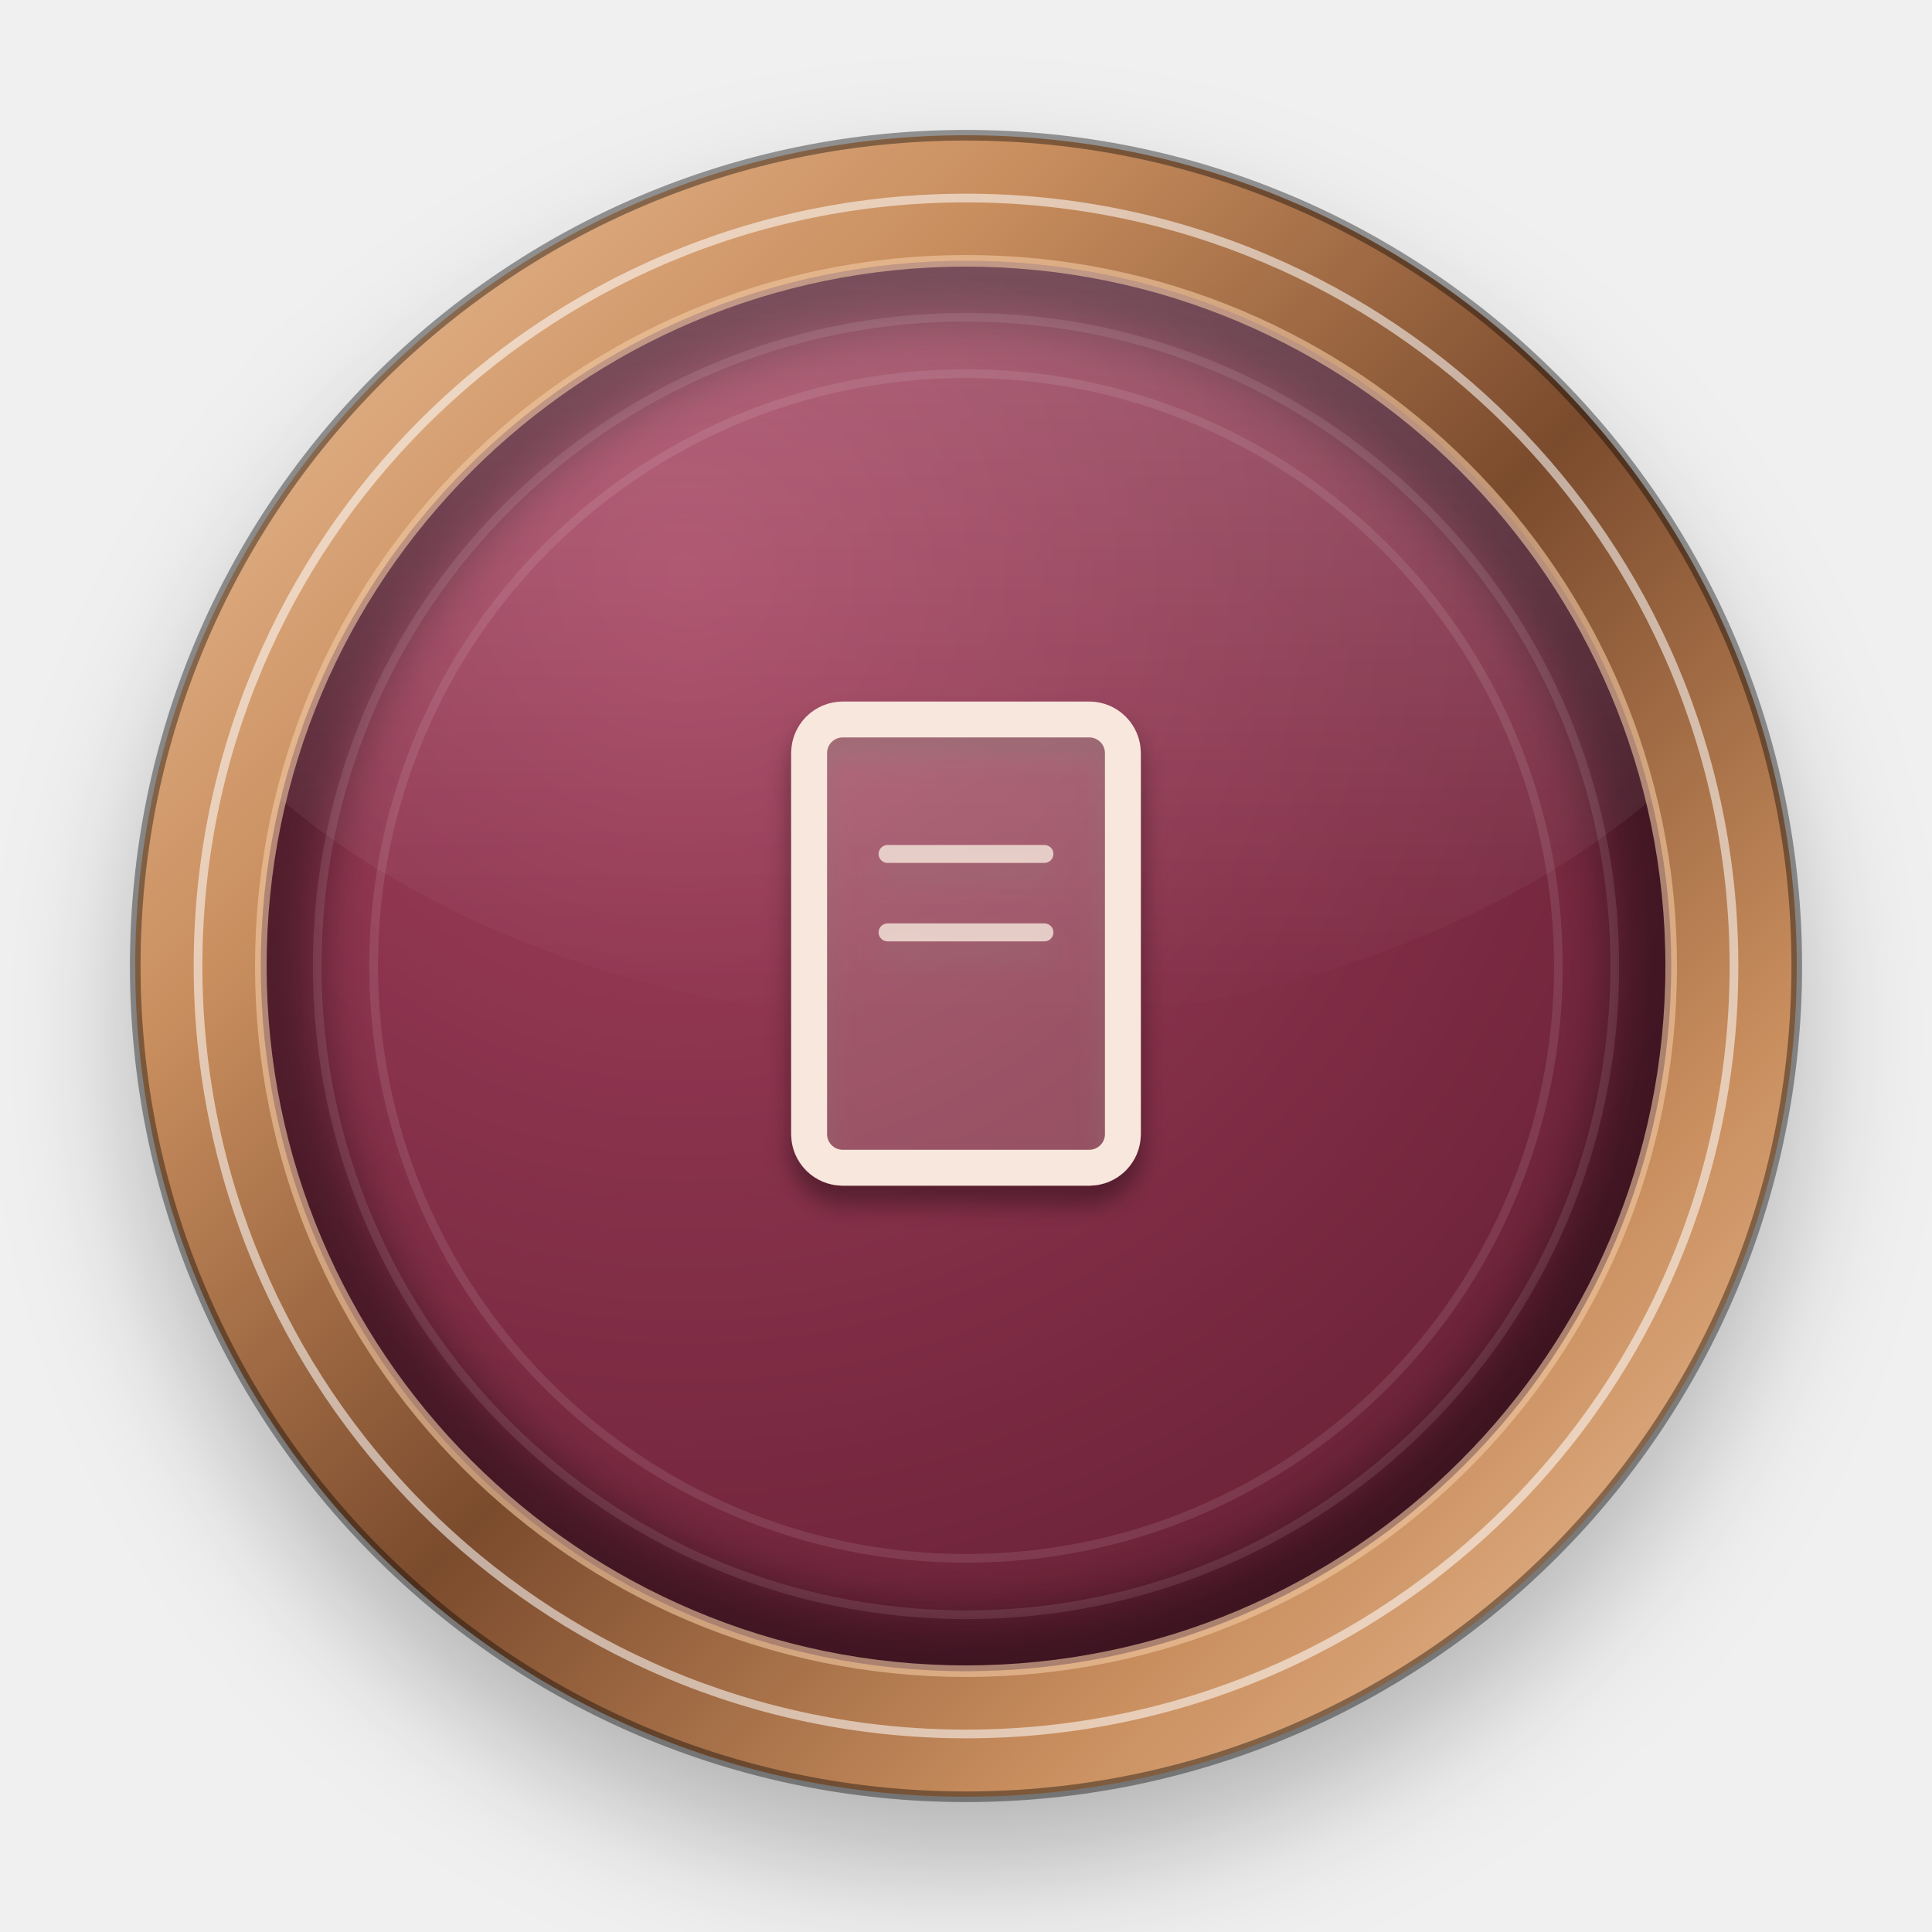
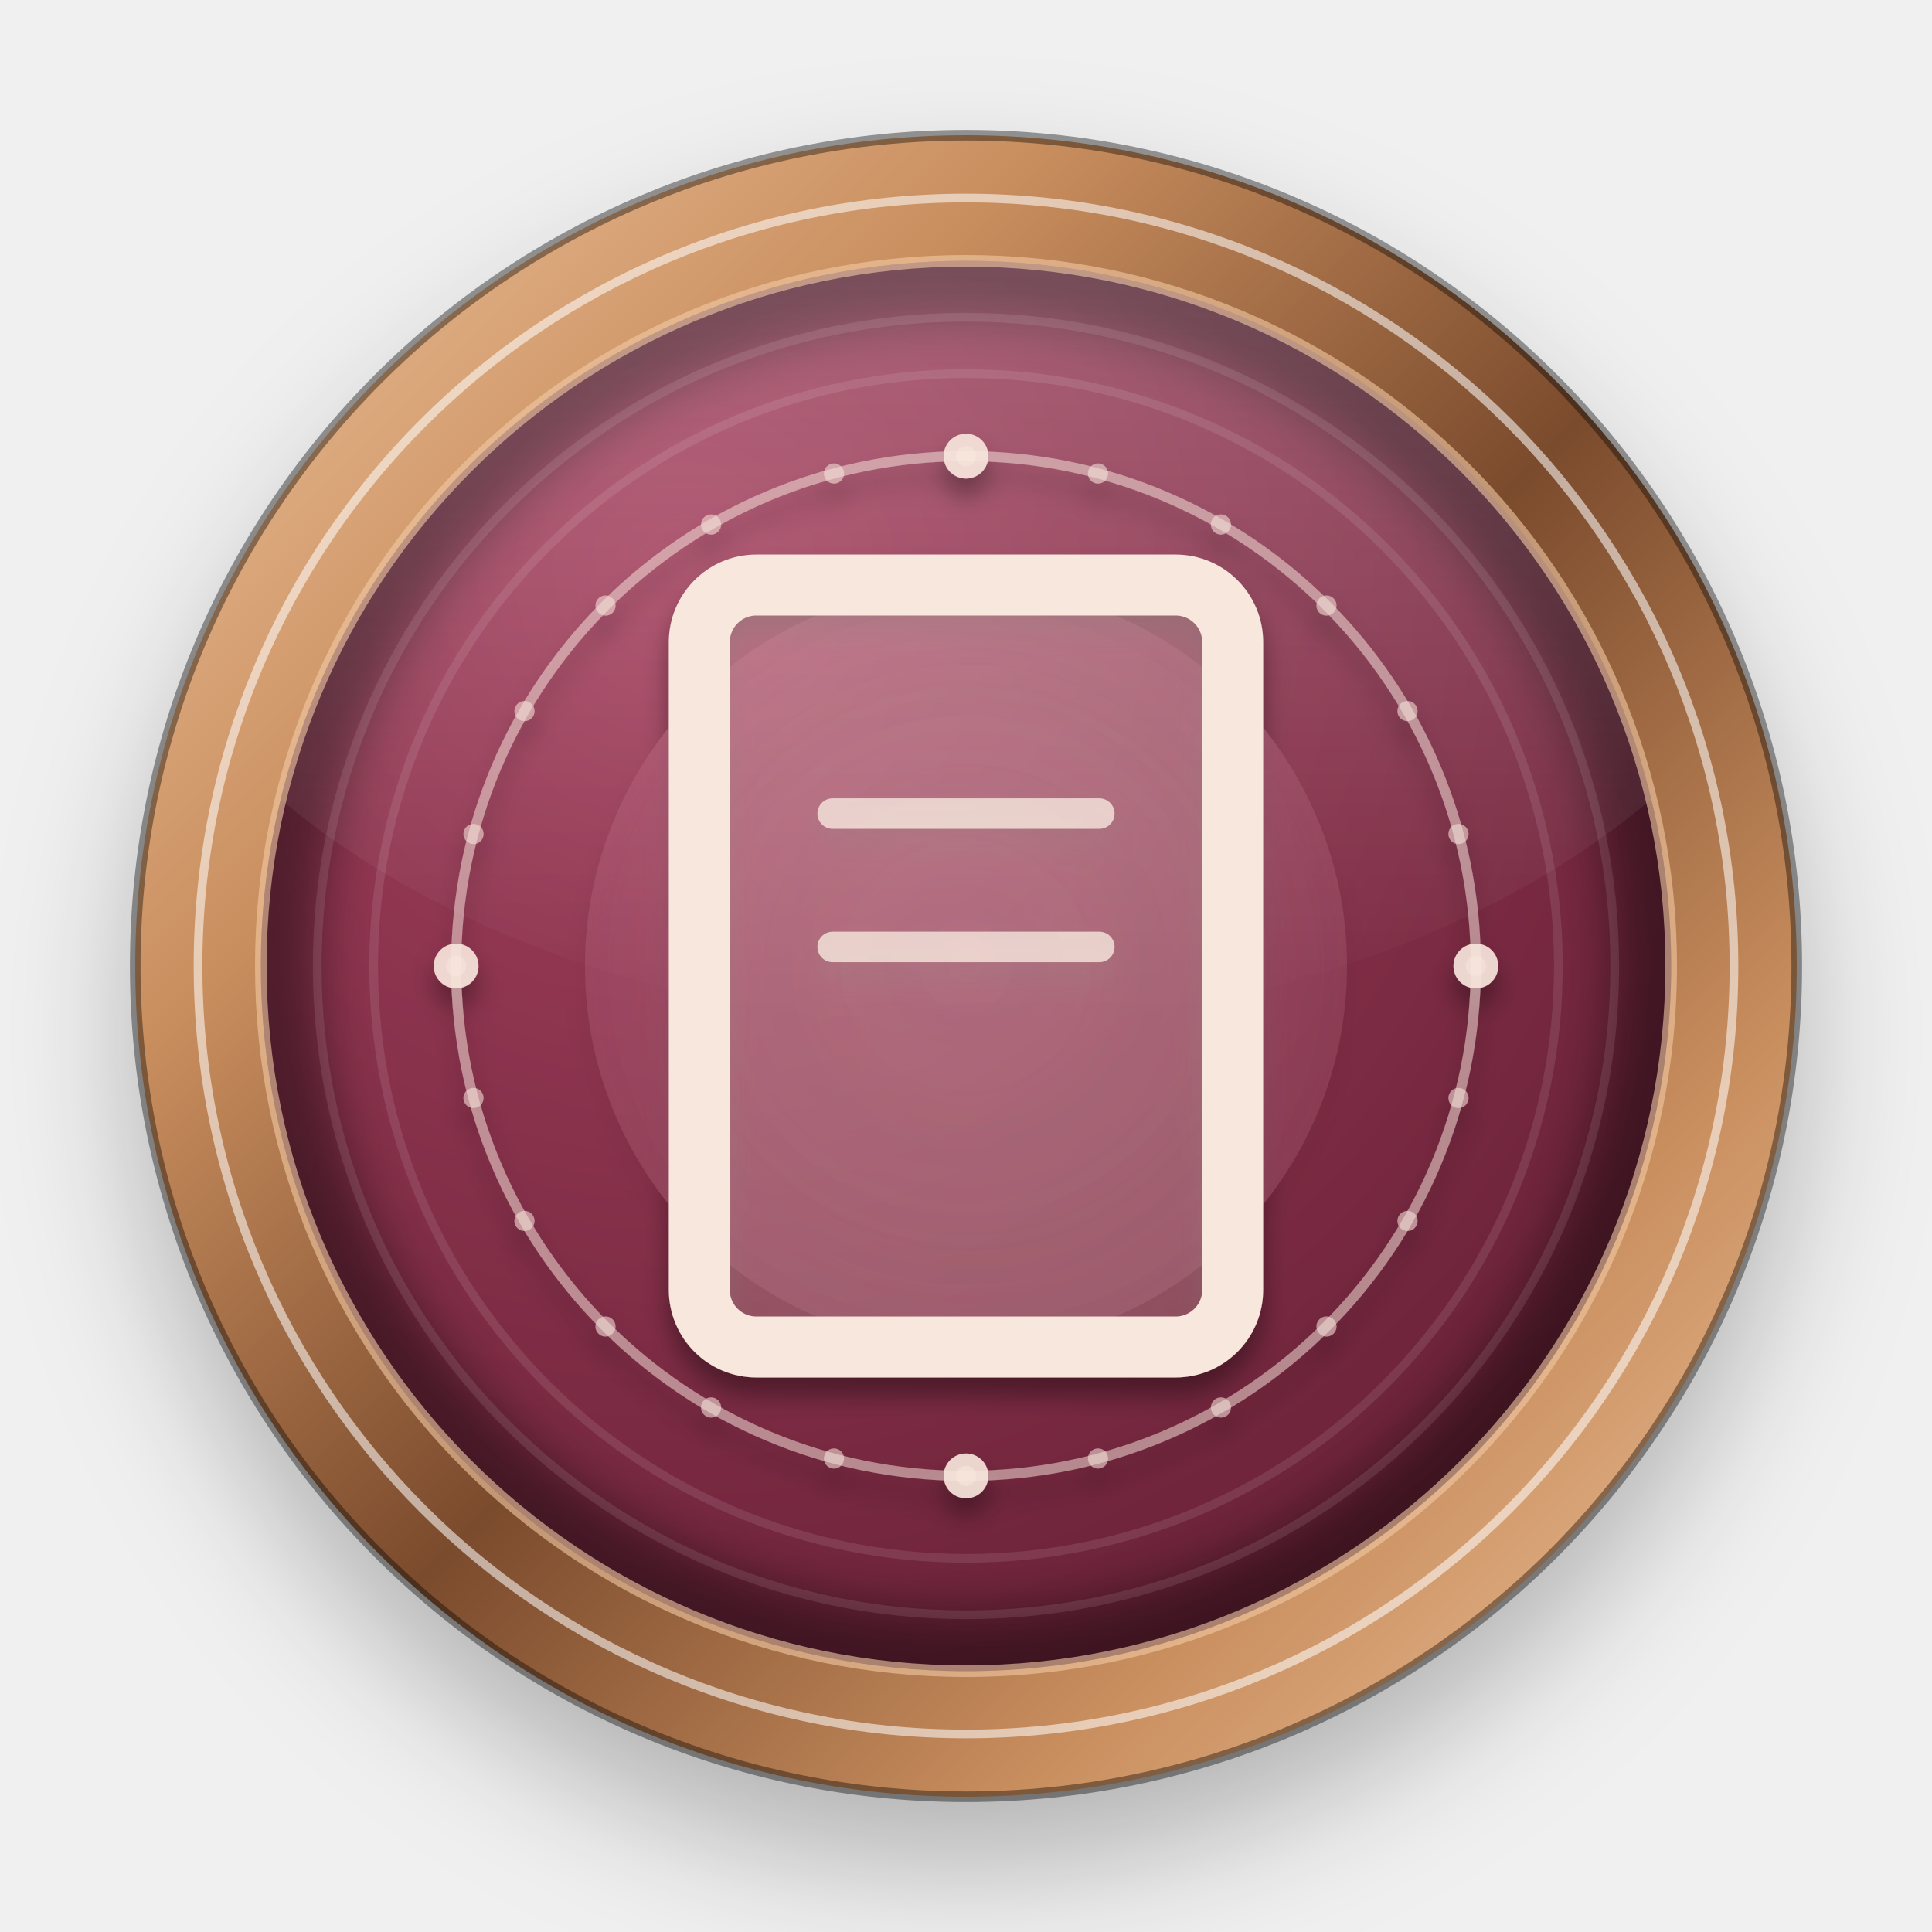
<svg xmlns="http://www.w3.org/2000/svg" viewBox="-100 -100 200 200" width="400" height="400">
  <defs>
    <filter id="blur8" x="-30%" y="-30%" width="160%" height="160%">
      <feGaussianBlur stdDeviation="7" />
    </filter>
    <filter id="blur3" x="-30%" y="-30%" width="160%" height="160%">
      <feGaussianBlur stdDeviation="2.6" />
    </filter>
    <filter id="emb" x="-20%" y="-20%" width="140%" height="140%">
      <feDropShadow dx="0" dy="1.6" stdDeviation="1.1" flood-color="#000" flood-opacity=".38" />
    </filter>
  </defs>
  <style>.mb25 .nf{fill:none} .mb25 .sf{fill:#F8E7DD;fill-opacity:.17} .mb25 .fl{fill:#F8E7DD;stroke:none} .mb25 .gl{fill:url(#b25g);stroke:none}</style>
  <defs>
    <radialGradient id="b25h" cx=".5" cy=".5" r=".5">
      <stop offset=".6" stop-color="#F3D58A" stop-opacity="0" />
      <stop offset=".82" stop-color="#F3D58A" stop-opacity=".95" />
      <stop offset="1" stop-color="#F3D58A" stop-opacity="0" />
    </radialGradient>
    <linearGradient id="b25r" x1="0" y1="0" x2="1" y2="1">
      <stop offset="0" stop-color="#F2C9A4" />
      <stop offset=".28" stop-color="#C98E5E" />
      <stop offset=".52" stop-color="#7B4B2D" />
      <stop offset=".76" stop-color="#C98E5E" />
      <stop offset="1" stop-color="#F2C9A4" />
    </linearGradient>
    <radialGradient id="b25p" cx=".3" cy=".22" r="1.15">
      <stop offset="0" stop-color="#A5415F" />
      <stop offset="1" stop-color="#541629" />
    </radialGradient>
    <radialGradient id="b25g" cx=".5" cy=".5" r=".5">
      <stop offset="0" stop-color="#F0A9BF" stop-opacity=".95" />
      <stop offset="1" stop-color="#F0A9BF" stop-opacity=".55" />
    </radialGradient>
    <linearGradient id="b25s" x1="0" y1="0" x2="0" y2="1">
      <stop offset="0" stop-color="#fff" stop-opacity=".34" />
      <stop offset="1" stop-color="#fff" stop-opacity="0" />
    </linearGradient>
    <clipPath id="b25c">
      <path d="M-73,0A73,73 0 1 0 73,0A73,73 0 1 0 -73,0Z" />
    </clipPath>
  </defs>
  <path d="M-86,0A86,86 0 1 0 86,0A86,86 0 1 0 -86,0Z" transform="translate(0 7)" fill="#000" opacity=".26" filter="url(#blur8)" />
  <path d="M-86,0A86,86 0 1 0 86,0A86,86 0 1 0 -86,0Z" fill="url(#b25r)" />
  <path d="M-86,0A86,86 0 1 0 86,0A86,86 0 1 0 -86,0Z" fill="none" stroke="#000" stroke-opacity=".38" stroke-width="1.1" />
  <path d="M-79.5,0A79.5,79.5 0 1 0 79.5,0A79.5,79.5 0 1 0 -79.5,0Z" fill="none" stroke="#fff" stroke-opacity=".55" stroke-width=".9" />
  <path d="M-73,0A73,73 0 1 0 73,0A73,73 0 1 0 -73,0Z" fill="url(#b25p)" />
  <g clip-path="url(#b25c)">
    <path d="M-73,0A73,73 0 1 0 73,0A73,73 0 1 0 -73,0Z" fill="none" stroke="#000" stroke-opacity=".42" stroke-width="12" filter="url(#blur3)" />
    <path d="M-67.16,0A67.16,67.16 0 1 0 67.16,0A67.16,67.16 0 1 0 -67.16,0Z" fill="none" stroke="#fff" stroke-opacity=".10" stroke-width=".9" />
    <path d="M-61.32,0A61.32,61.32 0 1 0 61.32,0A61.32,61.32 0 1 0 -61.32,0Z" fill="none" stroke="#fff" stroke-opacity=".10" stroke-width=".9" />
    <ellipse cx="0" cy="-58" rx="92" ry="64" fill="url(#b25s)" />
  </g>
  <path d="M-73,0A73,73 0 1 0 73,0A73,73 0 1 0 -73,0Z" fill="none" stroke="#F2C9A4" stroke-opacity=".6" stroke-width="1.2" />
  <g filter="url(#emb)" fill="none" stroke="#F8E7DD" stroke-linecap="round" stroke-linejoin="round" class="mb25" transform="scale(1.16)">
-     <rect x="-14" y="-22" width="28" height="40" rx="3" class="sf" stroke-width="3.2" opacity="1" />
-     <line x1="-7" y1="-10" x2="7" y2="-10" stroke-width="1.6" opacity="0.8" />
-     <line x1="-7" y1="-3" x2="7" y2="-3" stroke-width="1.6" opacity="0.8" />
+     <circle cx="0" cy="0" r="34" class="gl" stroke="none" opacity="0.22" />
+     <circle cx="0" cy="0" r="45.5" fill="none" stroke-width="0.9" opacity="0.5" />
+     <circle cx="0" cy="-45.5" r="0.9" class="fl" stroke="none" opacity="0.55" />
+     <circle cx="11.78" cy="-43.95" r="0.9" class="fl" stroke="none" opacity="0.55" />
+     <circle cx="22.75" cy="-39.4" r="0.9" class="fl" stroke="none" opacity="0.55" />
+     <circle cx="32.17" cy="-32.17" r="0.9" class="fl" stroke="none" opacity="0.55" />
+     <circle cx="39.4" cy="-22.75" r="0.9" class="fl" stroke="none" opacity="0.55" />
+     <circle cx="43.95" cy="-11.78" r="0.9" class="fl" stroke="none" opacity="0.55" />
+     <circle cx="45.5" cy="0" r="0.9" class="fl" stroke="none" opacity="0.55" />
+     <circle cx="43.95" cy="11.78" r="0.9" class="fl" stroke="none" opacity="0.55" />
+     <circle cx="39.4" cy="22.75" r="0.9" class="fl" stroke="none" opacity="0.55" />
+     <circle cx="32.17" cy="32.17" r="0.9" class="fl" stroke="none" opacity="0.55" />
+     <circle cx="22.75" cy="39.4" r="0.9" class="fl" stroke="none" opacity="0.55" />
+     <circle cx="11.78" cy="43.95" r="0.9" class="fl" stroke="none" opacity="0.55" />
+     <circle cx="0" cy="45.5" r="0.9" class="fl" stroke="none" opacity="0.55" />
+     <circle cx="-11.78" cy="43.95" r="0.9" class="fl" stroke="none" opacity="0.55" />
+     <circle cx="-22.75" cy="39.4" r="0.9" class="fl" stroke="none" opacity="0.55" />
+     <circle cx="-32.17" cy="32.17" r="0.9" class="fl" stroke="none" opacity="0.55" />
+     <circle cx="-39.4" cy="22.75" r="0.9" class="fl" stroke="none" opacity="0.55" />
+     <circle cx="-43.95" cy="11.78" r="0.9" class="fl" stroke="none" opacity="0.55" />
+     <circle cx="-45.5" cy="0" r="0.9" class="fl" stroke="none" opacity="0.55" />
+     <circle cx="-43.95" cy="-11.78" r="0.9" class="fl" stroke="none" opacity="0.55" />
+     <circle cx="-39.4" cy="-22.75" r="0.9" class="fl" stroke="none" opacity="0.55" />
+     <circle cx="-32.17" cy="-32.17" r="0.9" class="fl" stroke="none" opacity="0.55" />
+     <circle cx="-22.75" cy="-39.4" r="0.9" class="fl" stroke="none" opacity="0.55" />
+     <circle cx="-11.78" cy="-43.95" r="0.9" class="fl" stroke="none" opacity="0.55" />
+     <circle cx="0" cy="-45.5" r="2" class="fl" stroke="none" opacity="0.9" />
+     <circle cx="45.5" cy="0" r="2" class="fl" stroke="none" opacity="0.9" />
+     <circle cx="0" cy="45.5" r="2" class="fl" stroke="none" opacity="0.9" />
+     <circle cx="-45.5" cy="0" r="2" class="fl" stroke="none" opacity="0.9" />
+     <g transform="translate(0 0) scale(1.7) translate(0 2)">
+       <rect x="-14" y="-22" width="28" height="40" rx="3" class="sf" stroke-width="3.2" opacity="1" />
+       <line x1="-7" y1="-10" x2="7" y2="-10" stroke-width="1.6" opacity="0.8" />
+       <line x1="-7" y1="-3" x2="7" y2="-3" stroke-width="1.6" opacity="0.8" />
+     </g>
  </g>
</svg>
